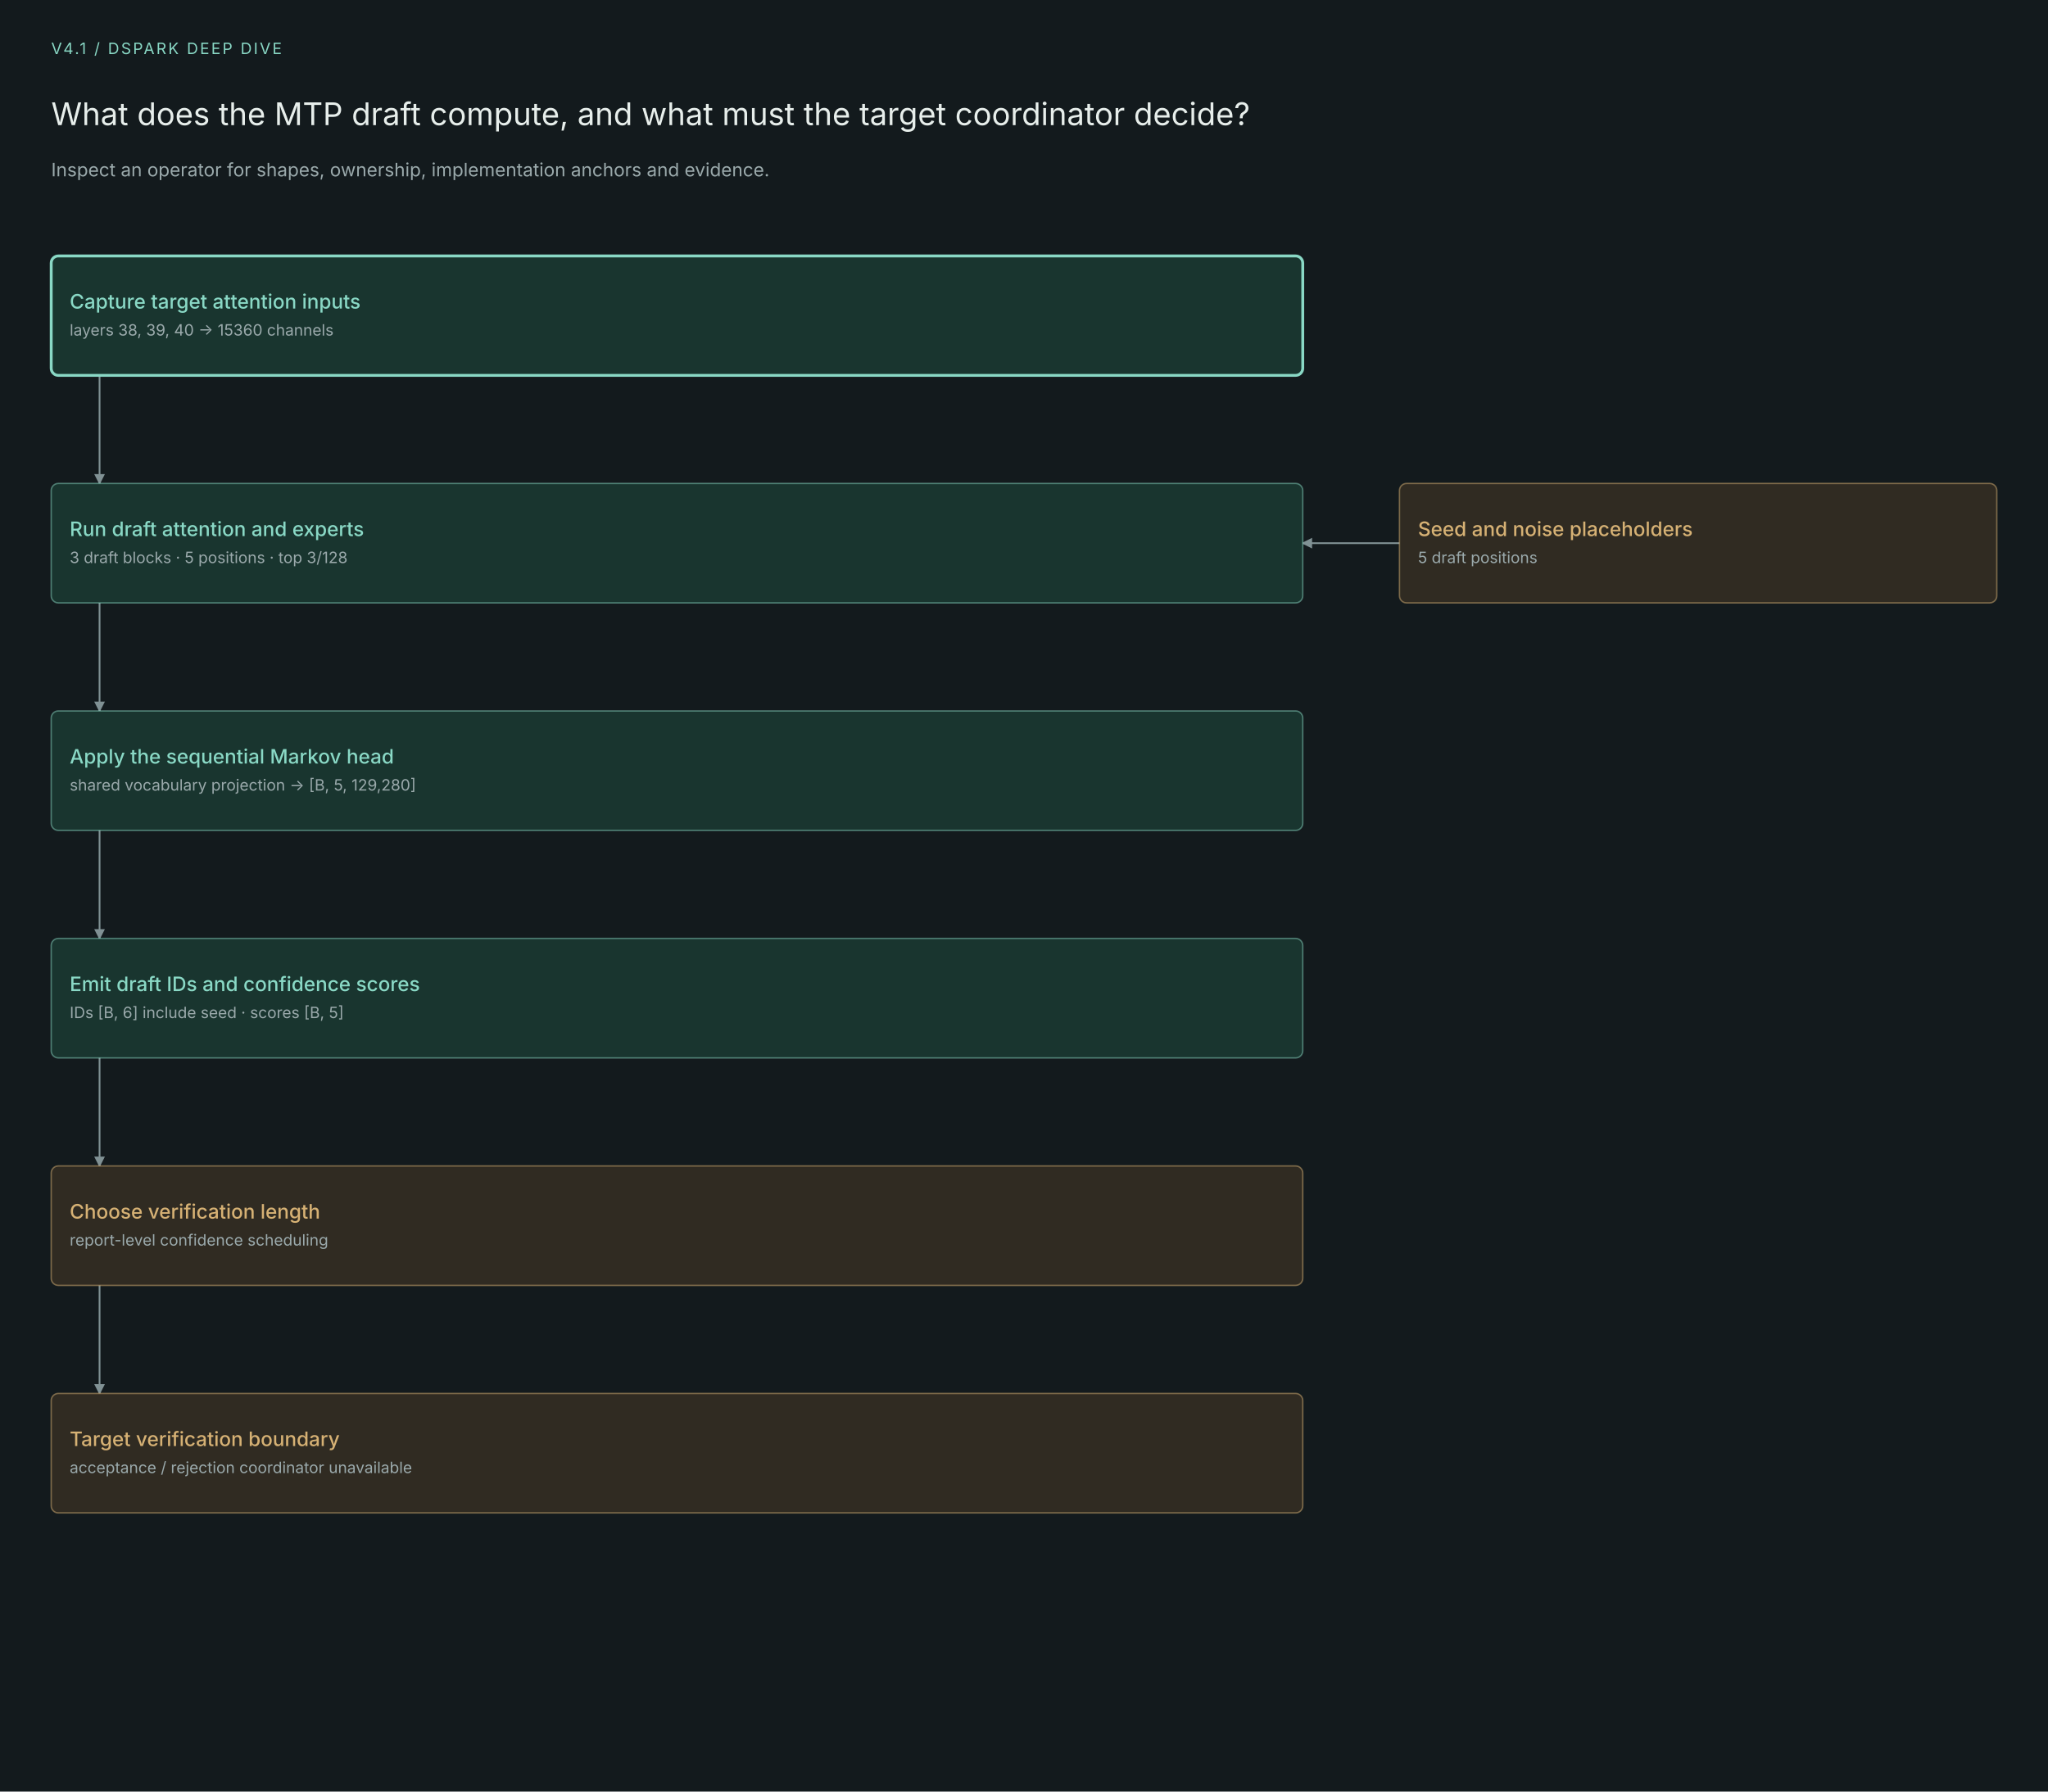
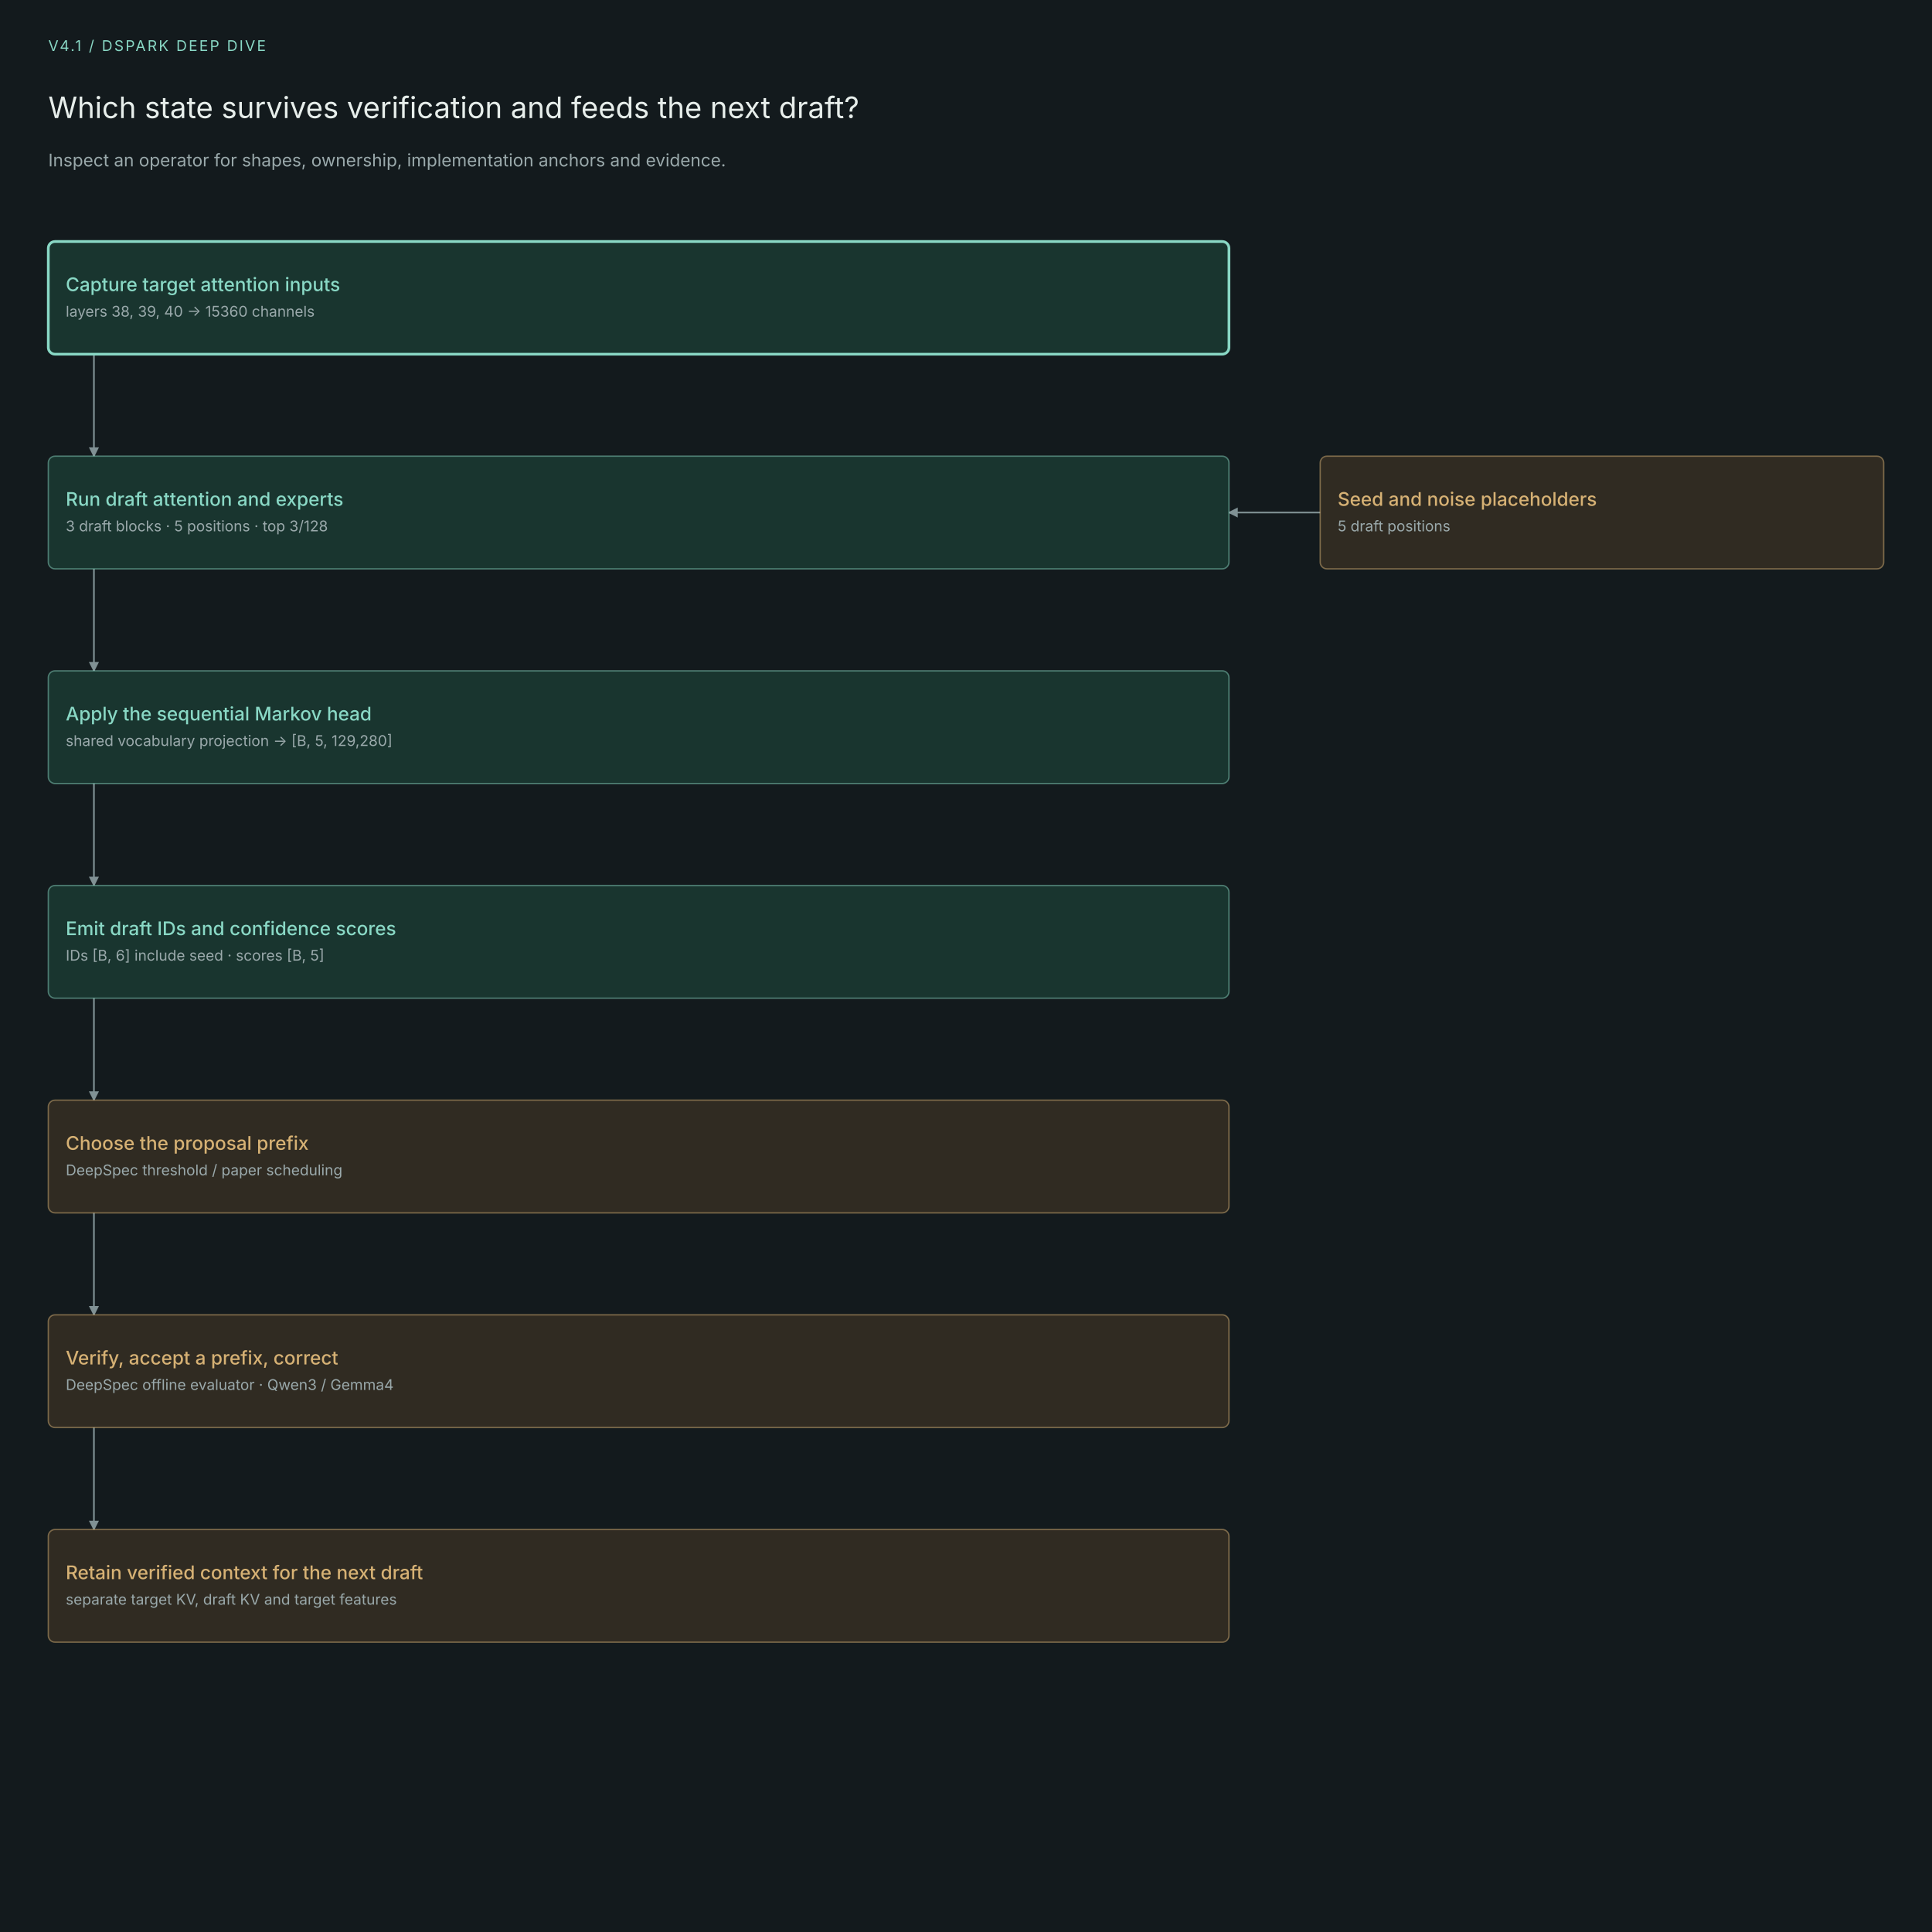
- <svg xmlns="http://www.w3.org/2000/svg" class="schematic" id="schematic" viewBox="0 0 1440 1260" role="group" aria-label="DeepSeek V4.1 Flash Architecture schematic" style="fill:rgb(0, 0, 0);fill-opacity:1;stroke:none;stroke-width:1px;stroke-opacity:1;stroke-dasharray:none;stroke-linecap:butt;stroke-linejoin:miter;font-family:Inter, -apple-system, &quot;system-ui&quot;, &quot;Segoe UI&quot;, Arial, sans-serif;font-size:14px;font-weight:400;letter-spacing:normal;text-anchor:start;opacity:1" width="1440" height="1260">
+ <svg xmlns="http://www.w3.org/2000/svg" class="schematic" id="schematic" viewBox="0 0 1440 1440" role="group" aria-label="DeepSeek V4.1 Flash Architecture schematic" style="fill:rgb(0, 0, 0);fill-opacity:1;stroke:none;stroke-width:1px;stroke-opacity:1;stroke-dasharray:none;stroke-linecap:butt;stroke-linejoin:miter;font-family:Inter, -apple-system, &quot;system-ui&quot;, &quot;Segoe UI&quot;, Arial, sans-serif;font-size:14px;font-weight:400;letter-spacing:normal;text-anchor:start;opacity:1" width="1440" height="1440">
  <defs style="fill:rgb(0, 0, 0);fill-opacity:1;stroke:none;stroke-width:1px;stroke-opacity:1;stroke-dasharray:none;stroke-linecap:butt;stroke-linejoin:miter;font-family:Inter, -apple-system, &quot;system-ui&quot;, &quot;Segoe UI&quot;, Arial, sans-serif;font-size:14px;font-weight:400;letter-spacing:normal;text-anchor:start;opacity:1">
    <marker id="arrow-flow" viewBox="0 0 8 8" refX="7" refY="4" markerWidth="6" markerHeight="6" orient="auto-start-reverse" style="fill:rgb(0, 0, 0);fill-opacity:1;stroke:none;stroke-width:1px;stroke-opacity:1;stroke-dasharray:none;stroke-linecap:butt;stroke-linejoin:miter;font-family:Inter, -apple-system, &quot;system-ui&quot;, &quot;Segoe UI&quot;, Arial, sans-serif;font-size:14px;font-weight:400;letter-spacing:normal;text-anchor:start;opacity:1">
      <path d="M 0 0 L 8 4 L 0 8 Z" style="fill:rgb(128, 145, 148);fill-opacity:1;stroke:none;stroke-width:1px;stroke-opacity:1;stroke-dasharray:none;stroke-linecap:butt;stroke-linejoin:miter;font-family:Inter, -apple-system, &quot;system-ui&quot;, &quot;Segoe UI&quot;, Arial, sans-serif;font-size:14px;font-weight:400;letter-spacing:normal;text-anchor:start;opacity:1" />
    </marker>
    <marker id="arrow-state" viewBox="0 0 8 8" refX="7" refY="4" markerWidth="6" markerHeight="6" orient="auto-start-reverse" style="fill:rgb(0, 0, 0);fill-opacity:1;stroke:none;stroke-width:1px;stroke-opacity:1;stroke-dasharray:none;stroke-linecap:butt;stroke-linejoin:miter;font-family:Inter, -apple-system, &quot;system-ui&quot;, &quot;Segoe UI&quot;, Arial, sans-serif;font-size:14px;font-weight:400;letter-spacing:normal;text-anchor:start;opacity:1">
      <path d="M 0 0 L 8 4 L 0 8 Z" style="fill:rgb(214, 177, 116);fill-opacity:1;stroke:none;stroke-width:1px;stroke-opacity:1;stroke-dasharray:none;stroke-linecap:butt;stroke-linejoin:miter;font-family:Inter, -apple-system, &quot;system-ui&quot;, &quot;Segoe UI&quot;, Arial, sans-serif;font-size:14px;font-weight:400;letter-spacing:normal;text-anchor:start;opacity:1" />
    </marker>
    <marker id="arrow-residual" viewBox="0 0 8 8" refX="7" refY="4" markerWidth="6" markerHeight="6" orient="auto-start-reverse" style="fill:rgb(0, 0, 0);fill-opacity:1;stroke:none;stroke-width:1px;stroke-opacity:1;stroke-dasharray:none;stroke-linecap:butt;stroke-linejoin:miter;font-family:Inter, -apple-system, &quot;system-ui&quot;, &quot;Segoe UI&quot;, Arial, sans-serif;font-size:14px;font-weight:400;letter-spacing:normal;text-anchor:start;opacity:1">
      <path d="M 0 0 L 8 4 L 0 8 Z" style="fill:rgb(128, 145, 148);fill-opacity:1;stroke:none;stroke-width:1px;stroke-opacity:1;stroke-dasharray:none;stroke-linecap:butt;stroke-linejoin:miter;font-family:Inter, -apple-system, &quot;system-ui&quot;, &quot;Segoe UI&quot;, Arial, sans-serif;font-size:14px;font-weight:400;letter-spacing:normal;text-anchor:start;opacity:1" />
    </marker>
    <marker id="arrow-comm" viewBox="0 0 8 8" refX="7" refY="4" markerWidth="6" markerHeight="6" orient="auto-start-reverse" style="fill:rgb(0, 0, 0);fill-opacity:1;stroke:none;stroke-width:1px;stroke-opacity:1;stroke-dasharray:none;stroke-linecap:butt;stroke-linejoin:miter;font-family:Inter, -apple-system, &quot;system-ui&quot;, &quot;Segoe UI&quot;, Arial, sans-serif;font-size:14px;font-weight:400;letter-spacing:normal;text-anchor:start;opacity:1">
      <path d="M 0 0 L 8 4 L 0 8 Z" style="fill:rgb(183, 167, 228);fill-opacity:1;stroke:none;stroke-width:1px;stroke-opacity:1;stroke-dasharray:none;stroke-linecap:butt;stroke-linejoin:miter;font-family:Inter, -apple-system, &quot;system-ui&quot;, &quot;Segoe UI&quot;, Arial, sans-serif;font-size:14px;font-weight:400;letter-spacing:normal;text-anchor:start;opacity:1" />
    </marker>
    <marker id="arrow-control" viewBox="0 0 8 8" refX="7" refY="4" markerWidth="6" markerHeight="6" orient="auto-start-reverse" style="fill:rgb(0, 0, 0);fill-opacity:1;stroke:none;stroke-width:1px;stroke-opacity:1;stroke-dasharray:none;stroke-linecap:butt;stroke-linejoin:miter;font-family:Inter, -apple-system, &quot;system-ui&quot;, &quot;Segoe UI&quot;, Arial, sans-serif;font-size:14px;font-weight:400;letter-spacing:normal;text-anchor:start;opacity:1">
      <path d="M 0 0 L 8 4 L 0 8 Z" style="fill:rgb(128, 145, 148);fill-opacity:1;stroke:none;stroke-width:1px;stroke-opacity:1;stroke-dasharray:none;stroke-linecap:butt;stroke-linejoin:miter;font-family:Inter, -apple-system, &quot;system-ui&quot;, &quot;Segoe UI&quot;, Arial, sans-serif;font-size:14px;font-weight:400;letter-spacing:normal;text-anchor:start;opacity:1" />
    </marker>
    <marker id="arrow-delay" viewBox="0 0 8 8" refX="7" refY="4" markerWidth="6" markerHeight="6" orient="auto-start-reverse" style="fill:rgb(0, 0, 0);fill-opacity:1;stroke:none;stroke-width:1px;stroke-opacity:1;stroke-dasharray:none;stroke-linecap:butt;stroke-linejoin:miter;font-family:Inter, -apple-system, &quot;system-ui&quot;, &quot;Segoe UI&quot;, Arial, sans-serif;font-size:14px;font-weight:400;letter-spacing:normal;text-anchor:start;opacity:1">
      <path d="M 0 0 L 8 4 L 0 8 Z" style="fill:rgb(214, 177, 116);fill-opacity:1;stroke:none;stroke-width:1px;stroke-opacity:1;stroke-dasharray:none;stroke-linecap:butt;stroke-linejoin:miter;font-family:Inter, -apple-system, &quot;system-ui&quot;, &quot;Segoe UI&quot;, Arial, sans-serif;font-size:14px;font-weight:400;letter-spacing:normal;text-anchor:start;opacity:1" />
    </marker>
    <marker id="arrow-host" viewBox="0 0 8 8" refX="7" refY="4" markerWidth="6" markerHeight="6" orient="auto-start-reverse" style="fill:rgb(0, 0, 0);fill-opacity:1;stroke:none;stroke-width:1px;stroke-opacity:1;stroke-dasharray:none;stroke-linecap:butt;stroke-linejoin:miter;font-family:Inter, -apple-system, &quot;system-ui&quot;, &quot;Segoe UI&quot;, Arial, sans-serif;font-size:14px;font-weight:400;letter-spacing:normal;text-anchor:start;opacity:1">
      <path d="M 0 0 L 8 4 L 0 8 Z" style="fill:rgb(128, 145, 148);fill-opacity:1;stroke:none;stroke-width:1px;stroke-opacity:1;stroke-dasharray:none;stroke-linecap:butt;stroke-linejoin:miter;font-family:Inter, -apple-system, &quot;system-ui&quot;, &quot;Segoe UI&quot;, Arial, sans-serif;font-size:14px;font-weight:400;letter-spacing:normal;text-anchor:start;opacity:1" />
    </marker>
    <marker id="arrow-nvlink" viewBox="0 0 8 8" refX="7" refY="4" markerWidth="6" markerHeight="6" orient="auto-start-reverse" style="fill:rgb(0, 0, 0);fill-opacity:1;stroke:none;stroke-width:1px;stroke-opacity:1;stroke-dasharray:none;stroke-linecap:butt;stroke-linejoin:miter;font-family:Inter, -apple-system, &quot;system-ui&quot;, &quot;Segoe UI&quot;, Arial, sans-serif;font-size:14px;font-weight:400;letter-spacing:normal;text-anchor:start;opacity:1">
      <path d="M 0 0 L 8 4 L 0 8 Z" style="fill:rgb(128, 145, 148);fill-opacity:1;stroke:none;stroke-width:1px;stroke-opacity:1;stroke-dasharray:none;stroke-linecap:butt;stroke-linejoin:miter;font-family:Inter, -apple-system, &quot;system-ui&quot;, &quot;Segoe UI&quot;, Arial, sans-serif;font-size:14px;font-weight:400;letter-spacing:normal;text-anchor:start;opacity:1" />
    </marker>
    <marker id="arrow-inactive" viewBox="0 0 8 8" refX="7" refY="4" markerWidth="6" markerHeight="6" orient="auto-start-reverse" style="fill:rgb(0, 0, 0);fill-opacity:1;stroke:none;stroke-width:1px;stroke-opacity:1;stroke-dasharray:none;stroke-linecap:butt;stroke-linejoin:miter;font-family:Inter, -apple-system, &quot;system-ui&quot;, &quot;Segoe UI&quot;, Arial, sans-serif;font-size:14px;font-weight:400;letter-spacing:normal;text-anchor:start;opacity:1">
      <path d="M 0 0 L 8 4 L 0 8 Z" style="fill:rgb(128, 145, 148);fill-opacity:1;stroke:none;stroke-width:1px;stroke-opacity:1;stroke-dasharray:none;stroke-linecap:butt;stroke-linejoin:miter;font-family:Inter, -apple-system, &quot;system-ui&quot;, &quot;Segoe UI&quot;, Arial, sans-serif;font-size:14px;font-weight:400;letter-spacing:normal;text-anchor:start;opacity:1" />
    </marker>
  </defs>
-   <rect class="canvas-bg" width="1440" height="1260" style="fill:rgb(19, 26, 29);fill-opacity:1;stroke:none;stroke-width:1px;stroke-opacity:1;stroke-dasharray:none;stroke-linecap:butt;stroke-linejoin:miter;font-family:Inter, -apple-system, &quot;system-ui&quot;, &quot;Segoe UI&quot;, Arial, sans-serif;font-size:14px;font-weight:400;letter-spacing:normal;text-anchor:start;opacity:1" />
+   <rect class="canvas-bg" width="1440" height="1440" style="fill:rgb(19, 26, 29);fill-opacity:1;stroke:none;stroke-width:1px;stroke-opacity:1;stroke-dasharray:none;stroke-linecap:butt;stroke-linejoin:miter;font-family:Inter, -apple-system, &quot;system-ui&quot;, &quot;Segoe UI&quot;, Arial, sans-serif;font-size:14px;font-weight:400;letter-spacing:normal;text-anchor:start;opacity:1" />
  <g class="edge  " data-edge="wire-0" style="fill:rgb(0, 0, 0);fill-opacity:1;stroke:none;stroke-width:1px;stroke-opacity:1;stroke-dasharray:none;stroke-linecap:butt;stroke-linejoin:miter;font-family:Inter, -apple-system, &quot;system-ui&quot;, &quot;Segoe UI&quot;, Arial, sans-serif;font-size:14px;font-weight:400;letter-spacing:normal;text-anchor:start;opacity:1">
    <path class="wire-halo" d="M70 264 L70 340" style="fill:none;fill-opacity:1;stroke:rgb(19, 26, 29);stroke-width:5px;stroke-opacity:1;stroke-dasharray:none;stroke-linecap:butt;stroke-linejoin:round;font-family:Inter, -apple-system, &quot;system-ui&quot;, &quot;Segoe UI&quot;, Arial, sans-serif;font-size:14px;font-weight:400;letter-spacing:normal;text-anchor:start;opacity:1" />
    <path class="wire flow" d="M70 264 L70 340" marker-end="url(#arrow-flow)" style="fill:none;fill-opacity:1;stroke:rgb(128, 145, 148);stroke-width:1.25px;stroke-opacity:1;stroke-dasharray:none;stroke-linecap:round;stroke-linejoin:round;font-family:Inter, -apple-system, &quot;system-ui&quot;, &quot;Segoe UI&quot;, Arial, sans-serif;font-size:14px;font-weight:400;letter-spacing:normal;text-anchor:start;opacity:1" />
  </g>
  <g class="edge  " data-edge="wire-1" style="fill:rgb(0, 0, 0);fill-opacity:1;stroke:none;stroke-width:1px;stroke-opacity:1;stroke-dasharray:none;stroke-linecap:butt;stroke-linejoin:miter;font-family:Inter, -apple-system, &quot;system-ui&quot;, &quot;Segoe UI&quot;, Arial, sans-serif;font-size:14px;font-weight:400;letter-spacing:normal;text-anchor:start;opacity:1">
    <path class="wire-halo" d="M70 424 L70 500" style="fill:none;fill-opacity:1;stroke:rgb(19, 26, 29);stroke-width:5px;stroke-opacity:1;stroke-dasharray:none;stroke-linecap:butt;stroke-linejoin:round;font-family:Inter, -apple-system, &quot;system-ui&quot;, &quot;Segoe UI&quot;, Arial, sans-serif;font-size:14px;font-weight:400;letter-spacing:normal;text-anchor:start;opacity:1" />
    <path class="wire flow" d="M70 424 L70 500" marker-end="url(#arrow-flow)" style="fill:none;fill-opacity:1;stroke:rgb(128, 145, 148);stroke-width:1.25px;stroke-opacity:1;stroke-dasharray:none;stroke-linecap:round;stroke-linejoin:round;font-family:Inter, -apple-system, &quot;system-ui&quot;, &quot;Segoe UI&quot;, Arial, sans-serif;font-size:14px;font-weight:400;letter-spacing:normal;text-anchor:start;opacity:1" />
  </g>
  <g class="edge  " data-edge="wire-2" style="fill:rgb(0, 0, 0);fill-opacity:1;stroke:none;stroke-width:1px;stroke-opacity:1;stroke-dasharray:none;stroke-linecap:butt;stroke-linejoin:miter;font-family:Inter, -apple-system, &quot;system-ui&quot;, &quot;Segoe UI&quot;, Arial, sans-serif;font-size:14px;font-weight:400;letter-spacing:normal;text-anchor:start;opacity:1">
    <path class="wire-halo" d="M70 584 L70 660" style="fill:none;fill-opacity:1;stroke:rgb(19, 26, 29);stroke-width:5px;stroke-opacity:1;stroke-dasharray:none;stroke-linecap:butt;stroke-linejoin:round;font-family:Inter, -apple-system, &quot;system-ui&quot;, &quot;Segoe UI&quot;, Arial, sans-serif;font-size:14px;font-weight:400;letter-spacing:normal;text-anchor:start;opacity:1" />
    <path class="wire flow" d="M70 584 L70 660" marker-end="url(#arrow-flow)" style="fill:none;fill-opacity:1;stroke:rgb(128, 145, 148);stroke-width:1.25px;stroke-opacity:1;stroke-dasharray:none;stroke-linecap:round;stroke-linejoin:round;font-family:Inter, -apple-system, &quot;system-ui&quot;, &quot;Segoe UI&quot;, Arial, sans-serif;font-size:14px;font-weight:400;letter-spacing:normal;text-anchor:start;opacity:1" />
  </g>
  <g class="edge  " data-edge="wire-3" style="fill:rgb(0, 0, 0);fill-opacity:1;stroke:none;stroke-width:1px;stroke-opacity:1;stroke-dasharray:none;stroke-linecap:butt;stroke-linejoin:miter;font-family:Inter, -apple-system, &quot;system-ui&quot;, &quot;Segoe UI&quot;, Arial, sans-serif;font-size:14px;font-weight:400;letter-spacing:normal;text-anchor:start;opacity:1">
    <path class="wire-halo" d="M70 744 L70 820" style="fill:none;fill-opacity:1;stroke:rgb(19, 26, 29);stroke-width:5px;stroke-opacity:1;stroke-dasharray:none;stroke-linecap:butt;stroke-linejoin:round;font-family:Inter, -apple-system, &quot;system-ui&quot;, &quot;Segoe UI&quot;, Arial, sans-serif;font-size:14px;font-weight:400;letter-spacing:normal;text-anchor:start;opacity:1" />
    <path class="wire flow" d="M70 744 L70 820" marker-end="url(#arrow-flow)" style="fill:none;fill-opacity:1;stroke:rgb(128, 145, 148);stroke-width:1.25px;stroke-opacity:1;stroke-dasharray:none;stroke-linecap:round;stroke-linejoin:round;font-family:Inter, -apple-system, &quot;system-ui&quot;, &quot;Segoe UI&quot;, Arial, sans-serif;font-size:14px;font-weight:400;letter-spacing:normal;text-anchor:start;opacity:1" />
  </g>
  <g class="edge  " data-edge="wire-4" style="fill:rgb(0, 0, 0);fill-opacity:1;stroke:none;stroke-width:1px;stroke-opacity:1;stroke-dasharray:none;stroke-linecap:butt;stroke-linejoin:miter;font-family:Inter, -apple-system, &quot;system-ui&quot;, &quot;Segoe UI&quot;, Arial, sans-serif;font-size:14px;font-weight:400;letter-spacing:normal;text-anchor:start;opacity:1">
    <path class="wire-halo" d="M70 904 L70 980" style="fill:none;fill-opacity:1;stroke:rgb(19, 26, 29);stroke-width:5px;stroke-opacity:1;stroke-dasharray:none;stroke-linecap:butt;stroke-linejoin:round;font-family:Inter, -apple-system, &quot;system-ui&quot;, &quot;Segoe UI&quot;, Arial, sans-serif;font-size:14px;font-weight:400;letter-spacing:normal;text-anchor:start;opacity:1" />
    <path class="wire flow" d="M70 904 L70 980" marker-end="url(#arrow-flow)" style="fill:none;fill-opacity:1;stroke:rgb(128, 145, 148);stroke-width:1.25px;stroke-opacity:1;stroke-dasharray:none;stroke-linecap:round;stroke-linejoin:round;font-family:Inter, -apple-system, &quot;system-ui&quot;, &quot;Segoe UI&quot;, Arial, sans-serif;font-size:14px;font-weight:400;letter-spacing:normal;text-anchor:start;opacity:1" />
  </g>
  <g class="edge  " data-edge="wire-5" style="fill:rgb(0, 0, 0);fill-opacity:1;stroke:none;stroke-width:1px;stroke-opacity:1;stroke-dasharray:none;stroke-linecap:butt;stroke-linejoin:miter;font-family:Inter, -apple-system, &quot;system-ui&quot;, &quot;Segoe UI&quot;, Arial, sans-serif;font-size:14px;font-weight:400;letter-spacing:normal;text-anchor:start;opacity:1">
+     <path class="wire-halo" d="M70 1064 L70 1140" style="fill:none;fill-opacity:1;stroke:rgb(19, 26, 29);stroke-width:5px;stroke-opacity:1;stroke-dasharray:none;stroke-linecap:butt;stroke-linejoin:round;font-family:Inter, -apple-system, &quot;system-ui&quot;, &quot;Segoe UI&quot;, Arial, sans-serif;font-size:14px;font-weight:400;letter-spacing:normal;text-anchor:start;opacity:1" />
+     <path class="wire flow" d="M70 1064 L70 1140" marker-end="url(#arrow-flow)" style="fill:none;fill-opacity:1;stroke:rgb(128, 145, 148);stroke-width:1.25px;stroke-opacity:1;stroke-dasharray:none;stroke-linecap:round;stroke-linejoin:round;font-family:Inter, -apple-system, &quot;system-ui&quot;, &quot;Segoe UI&quot;, Arial, sans-serif;font-size:14px;font-weight:400;letter-spacing:normal;text-anchor:start;opacity:1" />
+   </g>
+   <g class="edge  " data-edge="wire-6" style="fill:rgb(0, 0, 0);fill-opacity:1;stroke:none;stroke-width:1px;stroke-opacity:1;stroke-dasharray:none;stroke-linecap:butt;stroke-linejoin:miter;font-family:Inter, -apple-system, &quot;system-ui&quot;, &quot;Segoe UI&quot;, Arial, sans-serif;font-size:14px;font-weight:400;letter-spacing:normal;text-anchor:start;opacity:1">
    <path class="wire-halo" d="M984 382 L916 382" style="fill:none;fill-opacity:1;stroke:rgb(19, 26, 29);stroke-width:5px;stroke-opacity:1;stroke-dasharray:none;stroke-linecap:butt;stroke-linejoin:round;font-family:Inter, -apple-system, &quot;system-ui&quot;, &quot;Segoe UI&quot;, Arial, sans-serif;font-size:14px;font-weight:400;letter-spacing:normal;text-anchor:start;opacity:1" />
    <path class="wire flow" d="M984 382 L916 382" marker-end="url(#arrow-flow)" style="fill:none;fill-opacity:1;stroke:rgb(128, 145, 148);stroke-width:1.25px;stroke-opacity:1;stroke-dasharray:none;stroke-linecap:round;stroke-linejoin:round;font-family:Inter, -apple-system, &quot;system-ui&quot;, &quot;Segoe UI&quot;, Arial, sans-serif;font-size:14px;font-weight:400;letter-spacing:normal;text-anchor:start;opacity:1" />
  </g>
  <g class="node op compute   selected " data-node="dspark-features" role="button" aria-label="Capture target attention inputs — layers 38, 39, 40 → 15360 channels" style="fill:rgb(0, 0, 0);fill-opacity:1;stroke:none;stroke-width:1px;stroke-opacity:1;stroke-dasharray:none;stroke-linecap:butt;stroke-linejoin:miter;font-family:Inter, -apple-system, &quot;system-ui&quot;, &quot;Segoe UI&quot;, Arial, sans-serif;font-size:14px;font-weight:400;letter-spacing:normal;text-anchor:start;opacity:1">
    <rect class="node-box" x="36" y="180" width="880" height="84" rx="5" style="fill:rgb(25, 53, 47);fill-opacity:1;stroke:rgb(137, 216, 197);stroke-width:2px;stroke-opacity:1;stroke-dasharray:none;stroke-linecap:butt;stroke-linejoin:miter;font-family:Inter, -apple-system, &quot;system-ui&quot;, &quot;Segoe UI&quot;, Arial, sans-serif;font-size:14px;font-weight:400;letter-spacing:normal;text-anchor:start;opacity:1" />
    <text class="node-title" x="49" y="217" style="fill:rgb(137, 216, 197);fill-opacity:1;stroke:none;stroke-width:1px;stroke-opacity:1;stroke-dasharray:none;stroke-linecap:butt;stroke-linejoin:miter;font-family:Inter, -apple-system, &quot;system-ui&quot;, &quot;Segoe UI&quot;, Arial, sans-serif;font-size:14px;font-weight:550;letter-spacing:normal;text-anchor:start;opacity:1">Capture target attention inputs</text>
    <text class="node-sub" x="49" y="236" style="fill:rgb(154, 169, 171);fill-opacity:1;stroke:none;stroke-width:1px;stroke-opacity:1;stroke-dasharray:none;stroke-linecap:butt;stroke-linejoin:miter;font-family:Inter, -apple-system, &quot;system-ui&quot;, &quot;Segoe UI&quot;, Arial, sans-serif;font-size:11px;font-weight:400;letter-spacing:normal;text-anchor:start;opacity:1">layers 38, 39, 40 → 15360 channels</text>
  </g>
  <g class="node op compute    " data-node="dspark-draft" role="button" aria-label="Run draft attention and experts — 3 draft blocks · 5 positions · top 3/128" style="fill:rgb(0, 0, 0);fill-opacity:1;stroke:none;stroke-width:1px;stroke-opacity:1;stroke-dasharray:none;stroke-linecap:butt;stroke-linejoin:miter;font-family:Inter, -apple-system, &quot;system-ui&quot;, &quot;Segoe UI&quot;, Arial, sans-serif;font-size:14px;font-weight:400;letter-spacing:normal;text-anchor:start;opacity:1">
    <rect class="node-box" x="36" y="340" width="880" height="84" rx="5" style="fill:rgb(25, 53, 47);fill-opacity:1;stroke:rgb(137, 216, 197);stroke-width:1px;stroke-opacity:0.48;stroke-dasharray:none;stroke-linecap:butt;stroke-linejoin:miter;font-family:Inter, -apple-system, &quot;system-ui&quot;, &quot;Segoe UI&quot;, Arial, sans-serif;font-size:14px;font-weight:400;letter-spacing:normal;text-anchor:start;opacity:1" />
    <text class="node-title" x="49" y="377" style="fill:rgb(137, 216, 197);fill-opacity:1;stroke:none;stroke-width:1px;stroke-opacity:1;stroke-dasharray:none;stroke-linecap:butt;stroke-linejoin:miter;font-family:Inter, -apple-system, &quot;system-ui&quot;, &quot;Segoe UI&quot;, Arial, sans-serif;font-size:14px;font-weight:550;letter-spacing:normal;text-anchor:start;opacity:1">Run draft attention and experts</text>
    <text class="node-sub" x="49" y="396" style="fill:rgb(154, 169, 171);fill-opacity:1;stroke:none;stroke-width:1px;stroke-opacity:1;stroke-dasharray:none;stroke-linecap:butt;stroke-linejoin:miter;font-family:Inter, -apple-system, &quot;system-ui&quot;, &quot;Segoe UI&quot;, Arial, sans-serif;font-size:11px;font-weight:400;letter-spacing:normal;text-anchor:start;opacity:1">3 draft blocks · 5 positions · top 3/128</text>
  </g>
  <g class="node op compute    " data-node="dspark-markov" role="button" aria-label="Apply the sequential Markov head — shared vocabulary projection → [B, 5, 129,280]" style="fill:rgb(0, 0, 0);fill-opacity:1;stroke:none;stroke-width:1px;stroke-opacity:1;stroke-dasharray:none;stroke-linecap:butt;stroke-linejoin:miter;font-family:Inter, -apple-system, &quot;system-ui&quot;, &quot;Segoe UI&quot;, Arial, sans-serif;font-size:14px;font-weight:400;letter-spacing:normal;text-anchor:start;opacity:1">
    <rect class="node-box" x="36" y="500" width="880" height="84" rx="5" style="fill:rgb(25, 53, 47);fill-opacity:1;stroke:rgb(137, 216, 197);stroke-width:1px;stroke-opacity:0.48;stroke-dasharray:none;stroke-linecap:butt;stroke-linejoin:miter;font-family:Inter, -apple-system, &quot;system-ui&quot;, &quot;Segoe UI&quot;, Arial, sans-serif;font-size:14px;font-weight:400;letter-spacing:normal;text-anchor:start;opacity:1" />
    <text class="node-title" x="49" y="537" style="fill:rgb(137, 216, 197);fill-opacity:1;stroke:none;stroke-width:1px;stroke-opacity:1;stroke-dasharray:none;stroke-linecap:butt;stroke-linejoin:miter;font-family:Inter, -apple-system, &quot;system-ui&quot;, &quot;Segoe UI&quot;, Arial, sans-serif;font-size:14px;font-weight:550;letter-spacing:normal;text-anchor:start;opacity:1">Apply the sequential Markov head</text>
    <text class="node-sub" x="49" y="556" style="fill:rgb(154, 169, 171);fill-opacity:1;stroke:none;stroke-width:1px;stroke-opacity:1;stroke-dasharray:none;stroke-linecap:butt;stroke-linejoin:miter;font-family:Inter, -apple-system, &quot;system-ui&quot;, &quot;Segoe UI&quot;, Arial, sans-serif;font-size:11px;font-weight:400;letter-spacing:normal;text-anchor:start;opacity:1">shared vocabulary projection → [B, 5, 129,280]</text>
  </g>
  <g class="node op compute    " data-node="dspark-confidence" role="button" aria-label="Emit draft IDs and confidence scores — IDs [B, 6] include seed · scores [B, 5]" style="fill:rgb(0, 0, 0);fill-opacity:1;stroke:none;stroke-width:1px;stroke-opacity:1;stroke-dasharray:none;stroke-linecap:butt;stroke-linejoin:miter;font-family:Inter, -apple-system, &quot;system-ui&quot;, &quot;Segoe UI&quot;, Arial, sans-serif;font-size:14px;font-weight:400;letter-spacing:normal;text-anchor:start;opacity:1">
    <rect class="node-box" x="36" y="660" width="880" height="84" rx="5" style="fill:rgb(25, 53, 47);fill-opacity:1;stroke:rgb(137, 216, 197);stroke-width:1px;stroke-opacity:0.48;stroke-dasharray:none;stroke-linecap:butt;stroke-linejoin:miter;font-family:Inter, -apple-system, &quot;system-ui&quot;, &quot;Segoe UI&quot;, Arial, sans-serif;font-size:14px;font-weight:400;letter-spacing:normal;text-anchor:start;opacity:1" />
    <text class="node-title" x="49" y="697" style="fill:rgb(137, 216, 197);fill-opacity:1;stroke:none;stroke-width:1px;stroke-opacity:1;stroke-dasharray:none;stroke-linecap:butt;stroke-linejoin:miter;font-family:Inter, -apple-system, &quot;system-ui&quot;, &quot;Segoe UI&quot;, Arial, sans-serif;font-size:14px;font-weight:550;letter-spacing:normal;text-anchor:start;opacity:1">Emit draft IDs and confidence scores</text>
    <text class="node-sub" x="49" y="716" style="fill:rgb(154, 169, 171);fill-opacity:1;stroke:none;stroke-width:1px;stroke-opacity:1;stroke-dasharray:none;stroke-linecap:butt;stroke-linejoin:miter;font-family:Inter, -apple-system, &quot;system-ui&quot;, &quot;Segoe UI&quot;, Arial, sans-serif;font-size:11px;font-weight:400;letter-spacing:normal;text-anchor:start;opacity:1">IDs [B, 6] include seed · scores [B, 5]</text>
  </g>
-   <g class="node op state    " data-node="dspark-schedule" role="button" aria-label="Choose verification length — report-level confidence scheduling" style="fill:rgb(0, 0, 0);fill-opacity:1;stroke:none;stroke-width:1px;stroke-opacity:1;stroke-dasharray:none;stroke-linecap:butt;stroke-linejoin:miter;font-family:Inter, -apple-system, &quot;system-ui&quot;, &quot;Segoe UI&quot;, Arial, sans-serif;font-size:14px;font-weight:400;letter-spacing:normal;text-anchor:start;opacity:1">
+   <g class="node op state    " data-node="dspark-schedule" role="button" aria-label="Choose the proposal prefix — DeepSpec threshold / paper scheduling" style="fill:rgb(0, 0, 0);fill-opacity:1;stroke:none;stroke-width:1px;stroke-opacity:1;stroke-dasharray:none;stroke-linecap:butt;stroke-linejoin:miter;font-family:Inter, -apple-system, &quot;system-ui&quot;, &quot;Segoe UI&quot;, Arial, sans-serif;font-size:14px;font-weight:400;letter-spacing:normal;text-anchor:start;opacity:1">
    <rect class="node-box" x="36" y="820" width="880" height="84" rx="5" style="fill:rgb(48, 43, 34);fill-opacity:1;stroke:rgb(214, 177, 116);stroke-width:1px;stroke-opacity:0.5;stroke-dasharray:none;stroke-linecap:butt;stroke-linejoin:miter;font-family:Inter, -apple-system, &quot;system-ui&quot;, &quot;Segoe UI&quot;, Arial, sans-serif;font-size:14px;font-weight:400;letter-spacing:normal;text-anchor:start;opacity:1" />
-     <text class="node-title" x="49" y="857" style="fill:rgb(214, 177, 116);fill-opacity:1;stroke:none;stroke-width:1px;stroke-opacity:1;stroke-dasharray:none;stroke-linecap:butt;stroke-linejoin:miter;font-family:Inter, -apple-system, &quot;system-ui&quot;, &quot;Segoe UI&quot;, Arial, sans-serif;font-size:14px;font-weight:550;letter-spacing:normal;text-anchor:start;opacity:1">Choose verification length</text>
-     <text class="node-sub" x="49" y="876" style="fill:rgb(154, 169, 171);fill-opacity:1;stroke:none;stroke-width:1px;stroke-opacity:1;stroke-dasharray:none;stroke-linecap:butt;stroke-linejoin:miter;font-family:Inter, -apple-system, &quot;system-ui&quot;, &quot;Segoe UI&quot;, Arial, sans-serif;font-size:11px;font-weight:400;letter-spacing:normal;text-anchor:start;opacity:1">report-level confidence scheduling</text>
+     <text class="node-title" x="49" y="857" style="fill:rgb(214, 177, 116);fill-opacity:1;stroke:none;stroke-width:1px;stroke-opacity:1;stroke-dasharray:none;stroke-linecap:butt;stroke-linejoin:miter;font-family:Inter, -apple-system, &quot;system-ui&quot;, &quot;Segoe UI&quot;, Arial, sans-serif;font-size:14px;font-weight:550;letter-spacing:normal;text-anchor:start;opacity:1">Choose the proposal prefix</text>
+     <text class="node-sub" x="49" y="876" style="fill:rgb(154, 169, 171);fill-opacity:1;stroke:none;stroke-width:1px;stroke-opacity:1;stroke-dasharray:none;stroke-linecap:butt;stroke-linejoin:miter;font-family:Inter, -apple-system, &quot;system-ui&quot;, &quot;Segoe UI&quot;, Arial, sans-serif;font-size:11px;font-weight:400;letter-spacing:normal;text-anchor:start;opacity:1">DeepSpec threshold / paper scheduling</text>
  </g>
-   <g class="node op state    " data-node="dspark-verification" role="button" aria-label="Target verification boundary — acceptance / rejection coordinator unavailable" style="fill:rgb(0, 0, 0);fill-opacity:1;stroke:none;stroke-width:1px;stroke-opacity:1;stroke-dasharray:none;stroke-linecap:butt;stroke-linejoin:miter;font-family:Inter, -apple-system, &quot;system-ui&quot;, &quot;Segoe UI&quot;, Arial, sans-serif;font-size:14px;font-weight:400;letter-spacing:normal;text-anchor:start;opacity:1">
+   <g class="node op state    " data-node="dspark-verification" role="button" aria-label="Verify, accept a prefix, correct — DeepSpec offline evaluator · Qwen3 / Gemma4" style="fill:rgb(0, 0, 0);fill-opacity:1;stroke:none;stroke-width:1px;stroke-opacity:1;stroke-dasharray:none;stroke-linecap:butt;stroke-linejoin:miter;font-family:Inter, -apple-system, &quot;system-ui&quot;, &quot;Segoe UI&quot;, Arial, sans-serif;font-size:14px;font-weight:400;letter-spacing:normal;text-anchor:start;opacity:1">
    <rect class="node-box" x="36" y="980" width="880" height="84" rx="5" style="fill:rgb(48, 43, 34);fill-opacity:1;stroke:rgb(214, 177, 116);stroke-width:1px;stroke-opacity:0.5;stroke-dasharray:none;stroke-linecap:butt;stroke-linejoin:miter;font-family:Inter, -apple-system, &quot;system-ui&quot;, &quot;Segoe UI&quot;, Arial, sans-serif;font-size:14px;font-weight:400;letter-spacing:normal;text-anchor:start;opacity:1" />
-     <text class="node-title" x="49" y="1017" style="fill:rgb(214, 177, 116);fill-opacity:1;stroke:none;stroke-width:1px;stroke-opacity:1;stroke-dasharray:none;stroke-linecap:butt;stroke-linejoin:miter;font-family:Inter, -apple-system, &quot;system-ui&quot;, &quot;Segoe UI&quot;, Arial, sans-serif;font-size:14px;font-weight:550;letter-spacing:normal;text-anchor:start;opacity:1">Target verification boundary</text>
-     <text class="node-sub" x="49" y="1036" style="fill:rgb(154, 169, 171);fill-opacity:1;stroke:none;stroke-width:1px;stroke-opacity:1;stroke-dasharray:none;stroke-linecap:butt;stroke-linejoin:miter;font-family:Inter, -apple-system, &quot;system-ui&quot;, &quot;Segoe UI&quot;, Arial, sans-serif;font-size:11px;font-weight:400;letter-spacing:normal;text-anchor:start;opacity:1">acceptance / rejection coordinator unavailable</text>
+     <text class="node-title" x="49" y="1017" style="fill:rgb(214, 177, 116);fill-opacity:1;stroke:none;stroke-width:1px;stroke-opacity:1;stroke-dasharray:none;stroke-linecap:butt;stroke-linejoin:miter;font-family:Inter, -apple-system, &quot;system-ui&quot;, &quot;Segoe UI&quot;, Arial, sans-serif;font-size:14px;font-weight:550;letter-spacing:normal;text-anchor:start;opacity:1">Verify, accept a prefix, correct</text>
+     <text class="node-sub" x="49" y="1036" style="fill:rgb(154, 169, 171);fill-opacity:1;stroke:none;stroke-width:1px;stroke-opacity:1;stroke-dasharray:none;stroke-linecap:butt;stroke-linejoin:miter;font-family:Inter, -apple-system, &quot;system-ui&quot;, &quot;Segoe UI&quot;, Arial, sans-serif;font-size:11px;font-weight:400;letter-spacing:normal;text-anchor:start;opacity:1">DeepSpec offline evaluator · Qwen3 / Gemma4</text>
+   </g>
+   <g class="node op state    " data-node="dspark-reuse" role="button" aria-label="Retain verified context for the next draft — separate target KV, draft KV and target features" style="fill:rgb(0, 0, 0);fill-opacity:1;stroke:none;stroke-width:1px;stroke-opacity:1;stroke-dasharray:none;stroke-linecap:butt;stroke-linejoin:miter;font-family:Inter, -apple-system, &quot;system-ui&quot;, &quot;Segoe UI&quot;, Arial, sans-serif;font-size:14px;font-weight:400;letter-spacing:normal;text-anchor:start;opacity:1">
+     <rect class="node-box" x="36" y="1140" width="880" height="84" rx="5" style="fill:rgb(48, 43, 34);fill-opacity:1;stroke:rgb(214, 177, 116);stroke-width:1px;stroke-opacity:0.5;stroke-dasharray:none;stroke-linecap:butt;stroke-linejoin:miter;font-family:Inter, -apple-system, &quot;system-ui&quot;, &quot;Segoe UI&quot;, Arial, sans-serif;font-size:14px;font-weight:400;letter-spacing:normal;text-anchor:start;opacity:1" />
+     <text class="node-title" x="49" y="1177" style="fill:rgb(214, 177, 116);fill-opacity:1;stroke:none;stroke-width:1px;stroke-opacity:1;stroke-dasharray:none;stroke-linecap:butt;stroke-linejoin:miter;font-family:Inter, -apple-system, &quot;system-ui&quot;, &quot;Segoe UI&quot;, Arial, sans-serif;font-size:14px;font-weight:550;letter-spacing:normal;text-anchor:start;opacity:1">Retain verified context for the next draft</text>
+     <text class="node-sub" x="49" y="1196" style="fill:rgb(154, 169, 171);fill-opacity:1;stroke:none;stroke-width:1px;stroke-opacity:1;stroke-dasharray:none;stroke-linecap:butt;stroke-linejoin:miter;font-family:Inter, -apple-system, &quot;system-ui&quot;, &quot;Segoe UI&quot;, Arial, sans-serif;font-size:11px;font-weight:400;letter-spacing:normal;text-anchor:start;opacity:1">separate target KV, draft KV and target features</text>
  </g>
  <g class="node op state    " data-node="dspark-seed" role="button" aria-label="Seed and noise placeholders — 5 draft positions" style="fill:rgb(0, 0, 0);fill-opacity:1;stroke:none;stroke-width:1px;stroke-opacity:1;stroke-dasharray:none;stroke-linecap:butt;stroke-linejoin:miter;font-family:Inter, -apple-system, &quot;system-ui&quot;, &quot;Segoe UI&quot;, Arial, sans-serif;font-size:14px;font-weight:400;letter-spacing:normal;text-anchor:start;opacity:1">
    <rect class="node-box" x="984" y="340" width="420" height="84" rx="5" style="fill:rgb(48, 43, 34);fill-opacity:1;stroke:rgb(214, 177, 116);stroke-width:1px;stroke-opacity:0.5;stroke-dasharray:none;stroke-linecap:butt;stroke-linejoin:miter;font-family:Inter, -apple-system, &quot;system-ui&quot;, &quot;Segoe UI&quot;, Arial, sans-serif;font-size:14px;font-weight:400;letter-spacing:normal;text-anchor:start;opacity:1" />
    <text class="node-title" x="997" y="377" style="fill:rgb(214, 177, 116);fill-opacity:1;stroke:none;stroke-width:1px;stroke-opacity:1;stroke-dasharray:none;stroke-linecap:butt;stroke-linejoin:miter;font-family:Inter, -apple-system, &quot;system-ui&quot;, &quot;Segoe UI&quot;, Arial, sans-serif;font-size:14px;font-weight:550;letter-spacing:normal;text-anchor:start;opacity:1">Seed and noise placeholders</text>
    <text class="node-sub" x="997" y="396" style="fill:rgb(154, 169, 171);fill-opacity:1;stroke:none;stroke-width:1px;stroke-opacity:1;stroke-dasharray:none;stroke-linecap:butt;stroke-linejoin:miter;font-family:Inter, -apple-system, &quot;system-ui&quot;, &quot;Segoe UI&quot;, Arial, sans-serif;font-size:11px;font-weight:400;letter-spacing:normal;text-anchor:start;opacity:1">5 draft positions</text>
  </g>
  <text class="label compute" data-label="label-0" x="36" y="38" style="fill:rgb(137, 216, 197);fill-opacity:1;stroke:none;stroke-width:1px;stroke-opacity:1;stroke-dasharray:none;stroke-linecap:butt;stroke-linejoin:miter;font-family:Inter, -apple-system, &quot;system-ui&quot;, &quot;Segoe UI&quot;, Arial, sans-serif;font-size:11px;font-weight:400;letter-spacing:1.3px;text-anchor:start;opacity:1">V4.1 / DSPARK DEEP DIVE</text>
-   <text class="label text" data-label="label-1" x="36" y="88" style="fill:rgb(231, 238, 235);fill-opacity:1;stroke:none;stroke-width:1px;stroke-opacity:1;stroke-dasharray:none;stroke-linecap:butt;stroke-linejoin:miter;font-family:Inter, -apple-system, &quot;system-ui&quot;, &quot;Segoe UI&quot;, Arial, sans-serif;font-size:22px;font-weight:400;letter-spacing:normal;text-anchor:start;opacity:1">What does the MTP draft compute, and what must the target coordinator decide?</text>
+   <text class="label text" data-label="label-1" x="36" y="88" style="fill:rgb(231, 238, 235);fill-opacity:1;stroke:none;stroke-width:1px;stroke-opacity:1;stroke-dasharray:none;stroke-linecap:butt;stroke-linejoin:miter;font-family:Inter, -apple-system, &quot;system-ui&quot;, &quot;Segoe UI&quot;, Arial, sans-serif;font-size:22px;font-weight:400;letter-spacing:normal;text-anchor:start;opacity:1">Which state survives verification and feeds the next draft?</text>
  <text class="label muted" data-label="label-2" x="36" y="124" style="fill:rgb(154, 169, 171);fill-opacity:1;stroke:none;stroke-width:1px;stroke-opacity:1;stroke-dasharray:none;stroke-linecap:butt;stroke-linejoin:miter;font-family:Inter, -apple-system, &quot;system-ui&quot;, &quot;Segoe UI&quot;, Arial, sans-serif;font-size:13px;font-weight:400;letter-spacing:normal;text-anchor:start;opacity:1">Inspect an operator for shapes, ownership, implementation anchors and evidence.</text>
</svg>
